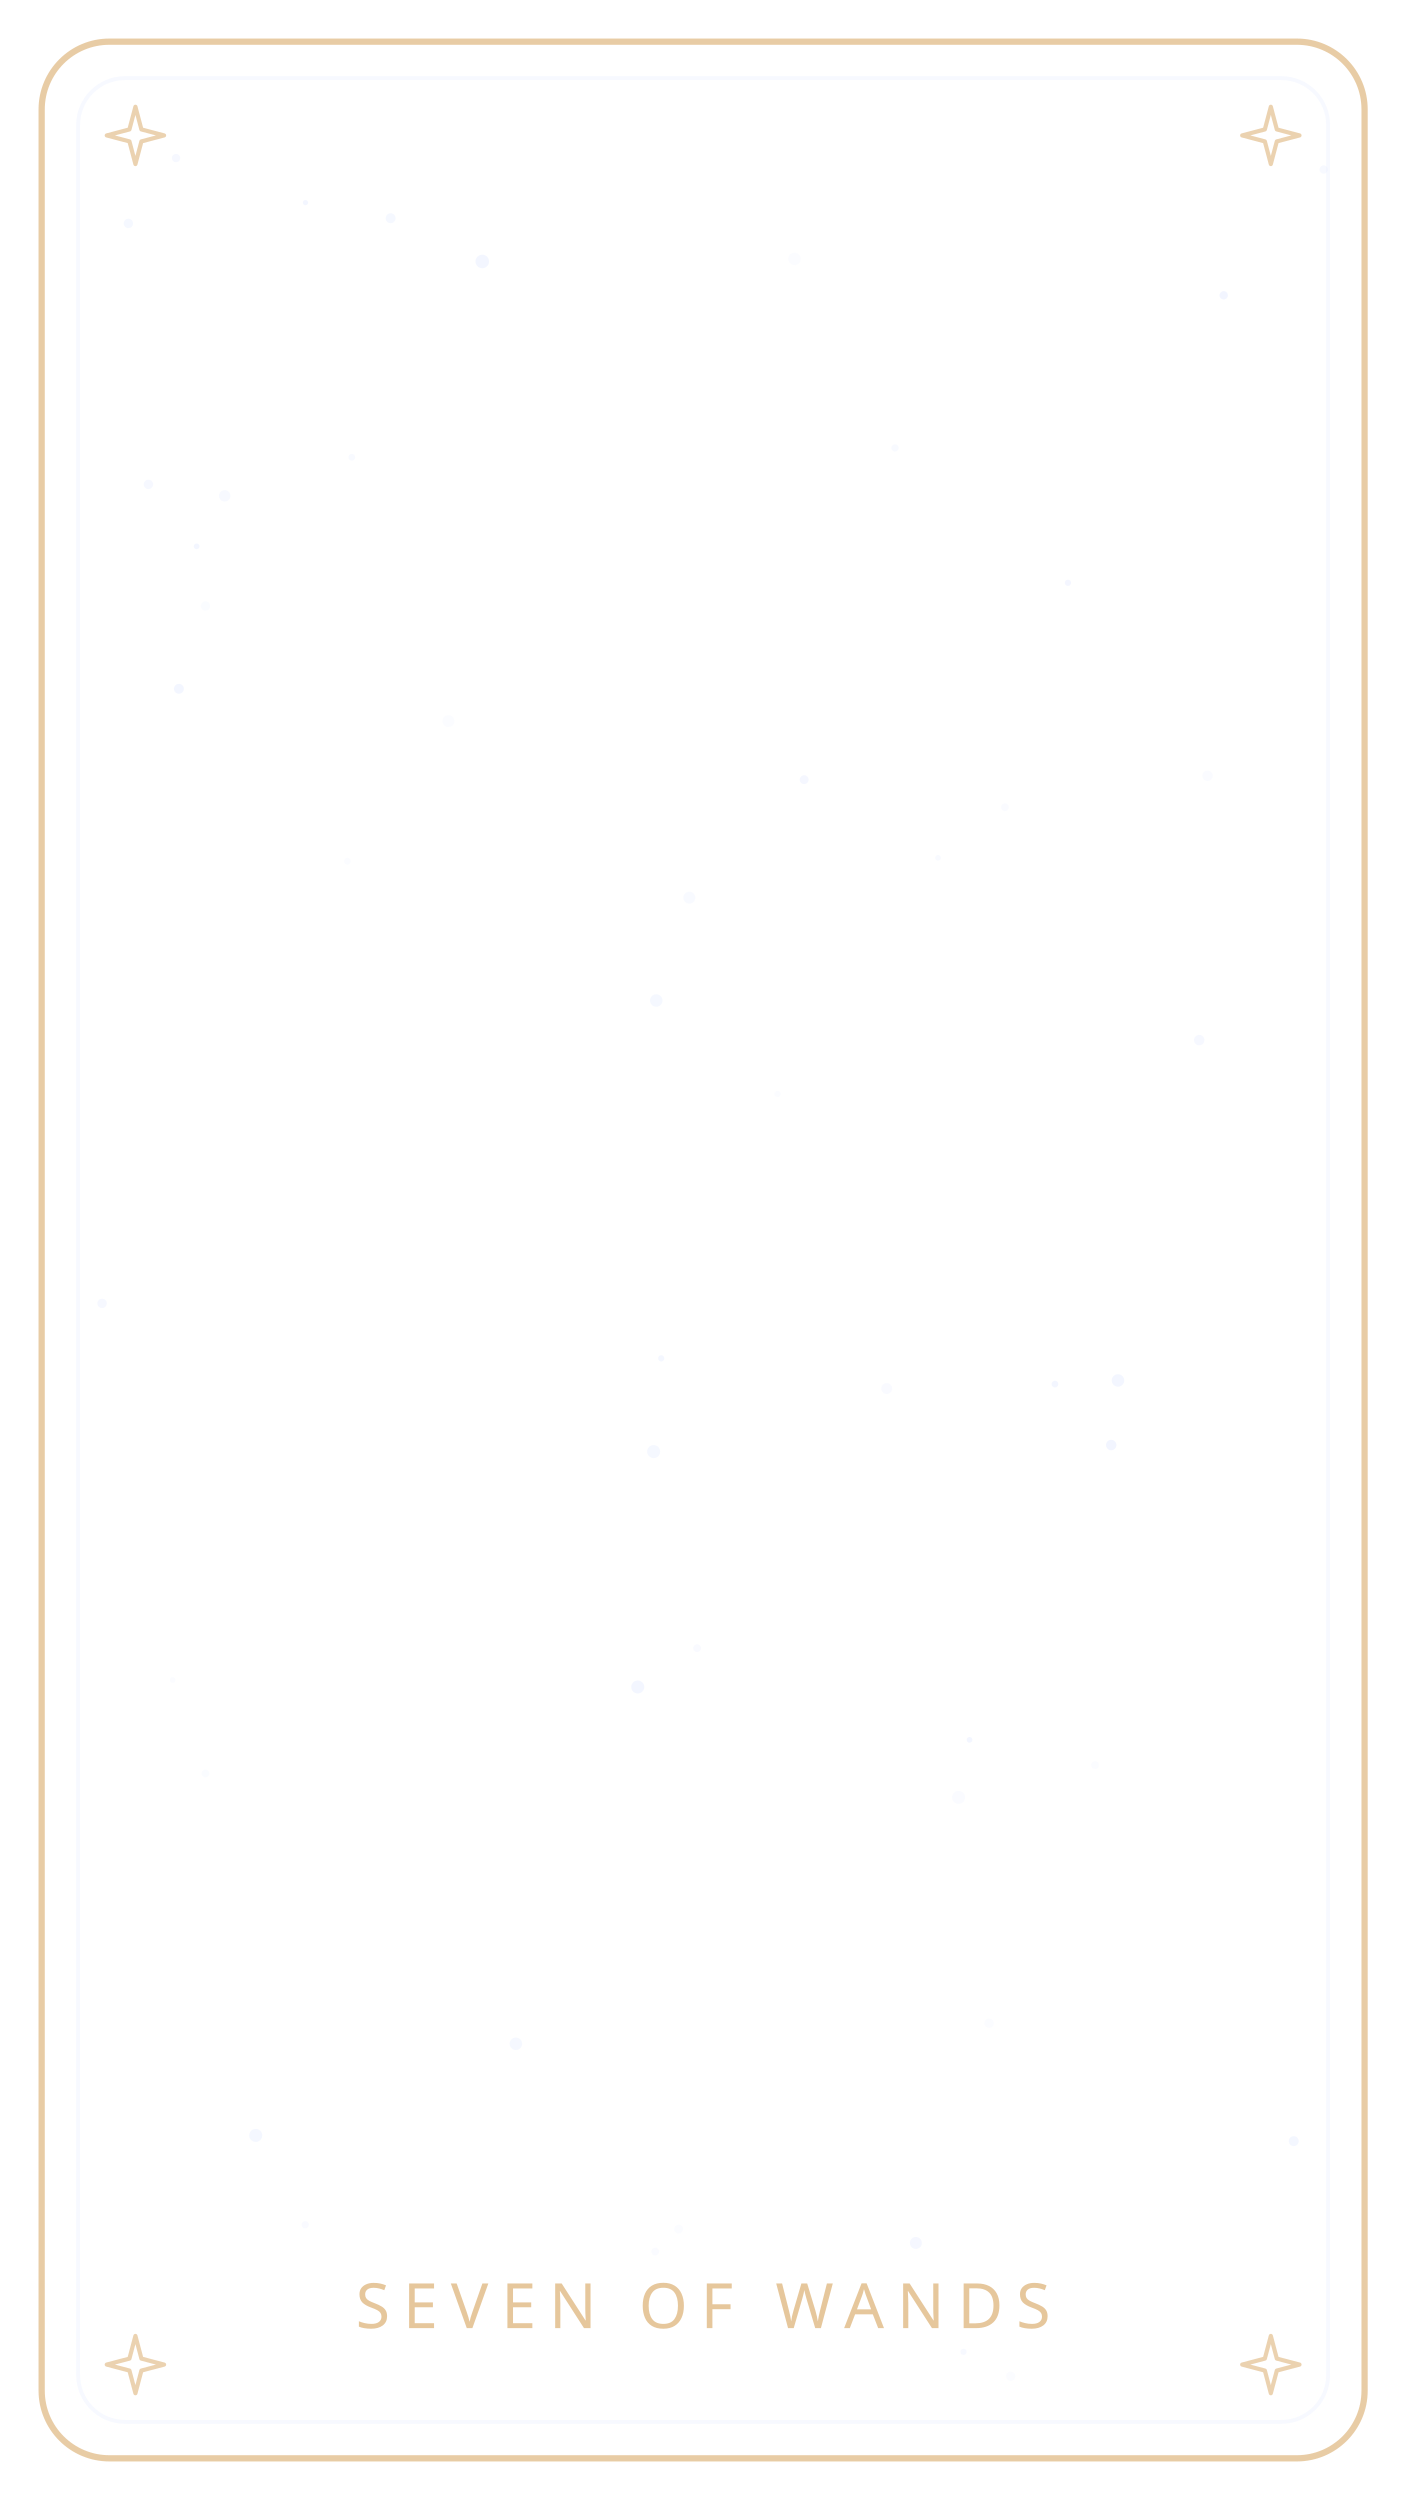
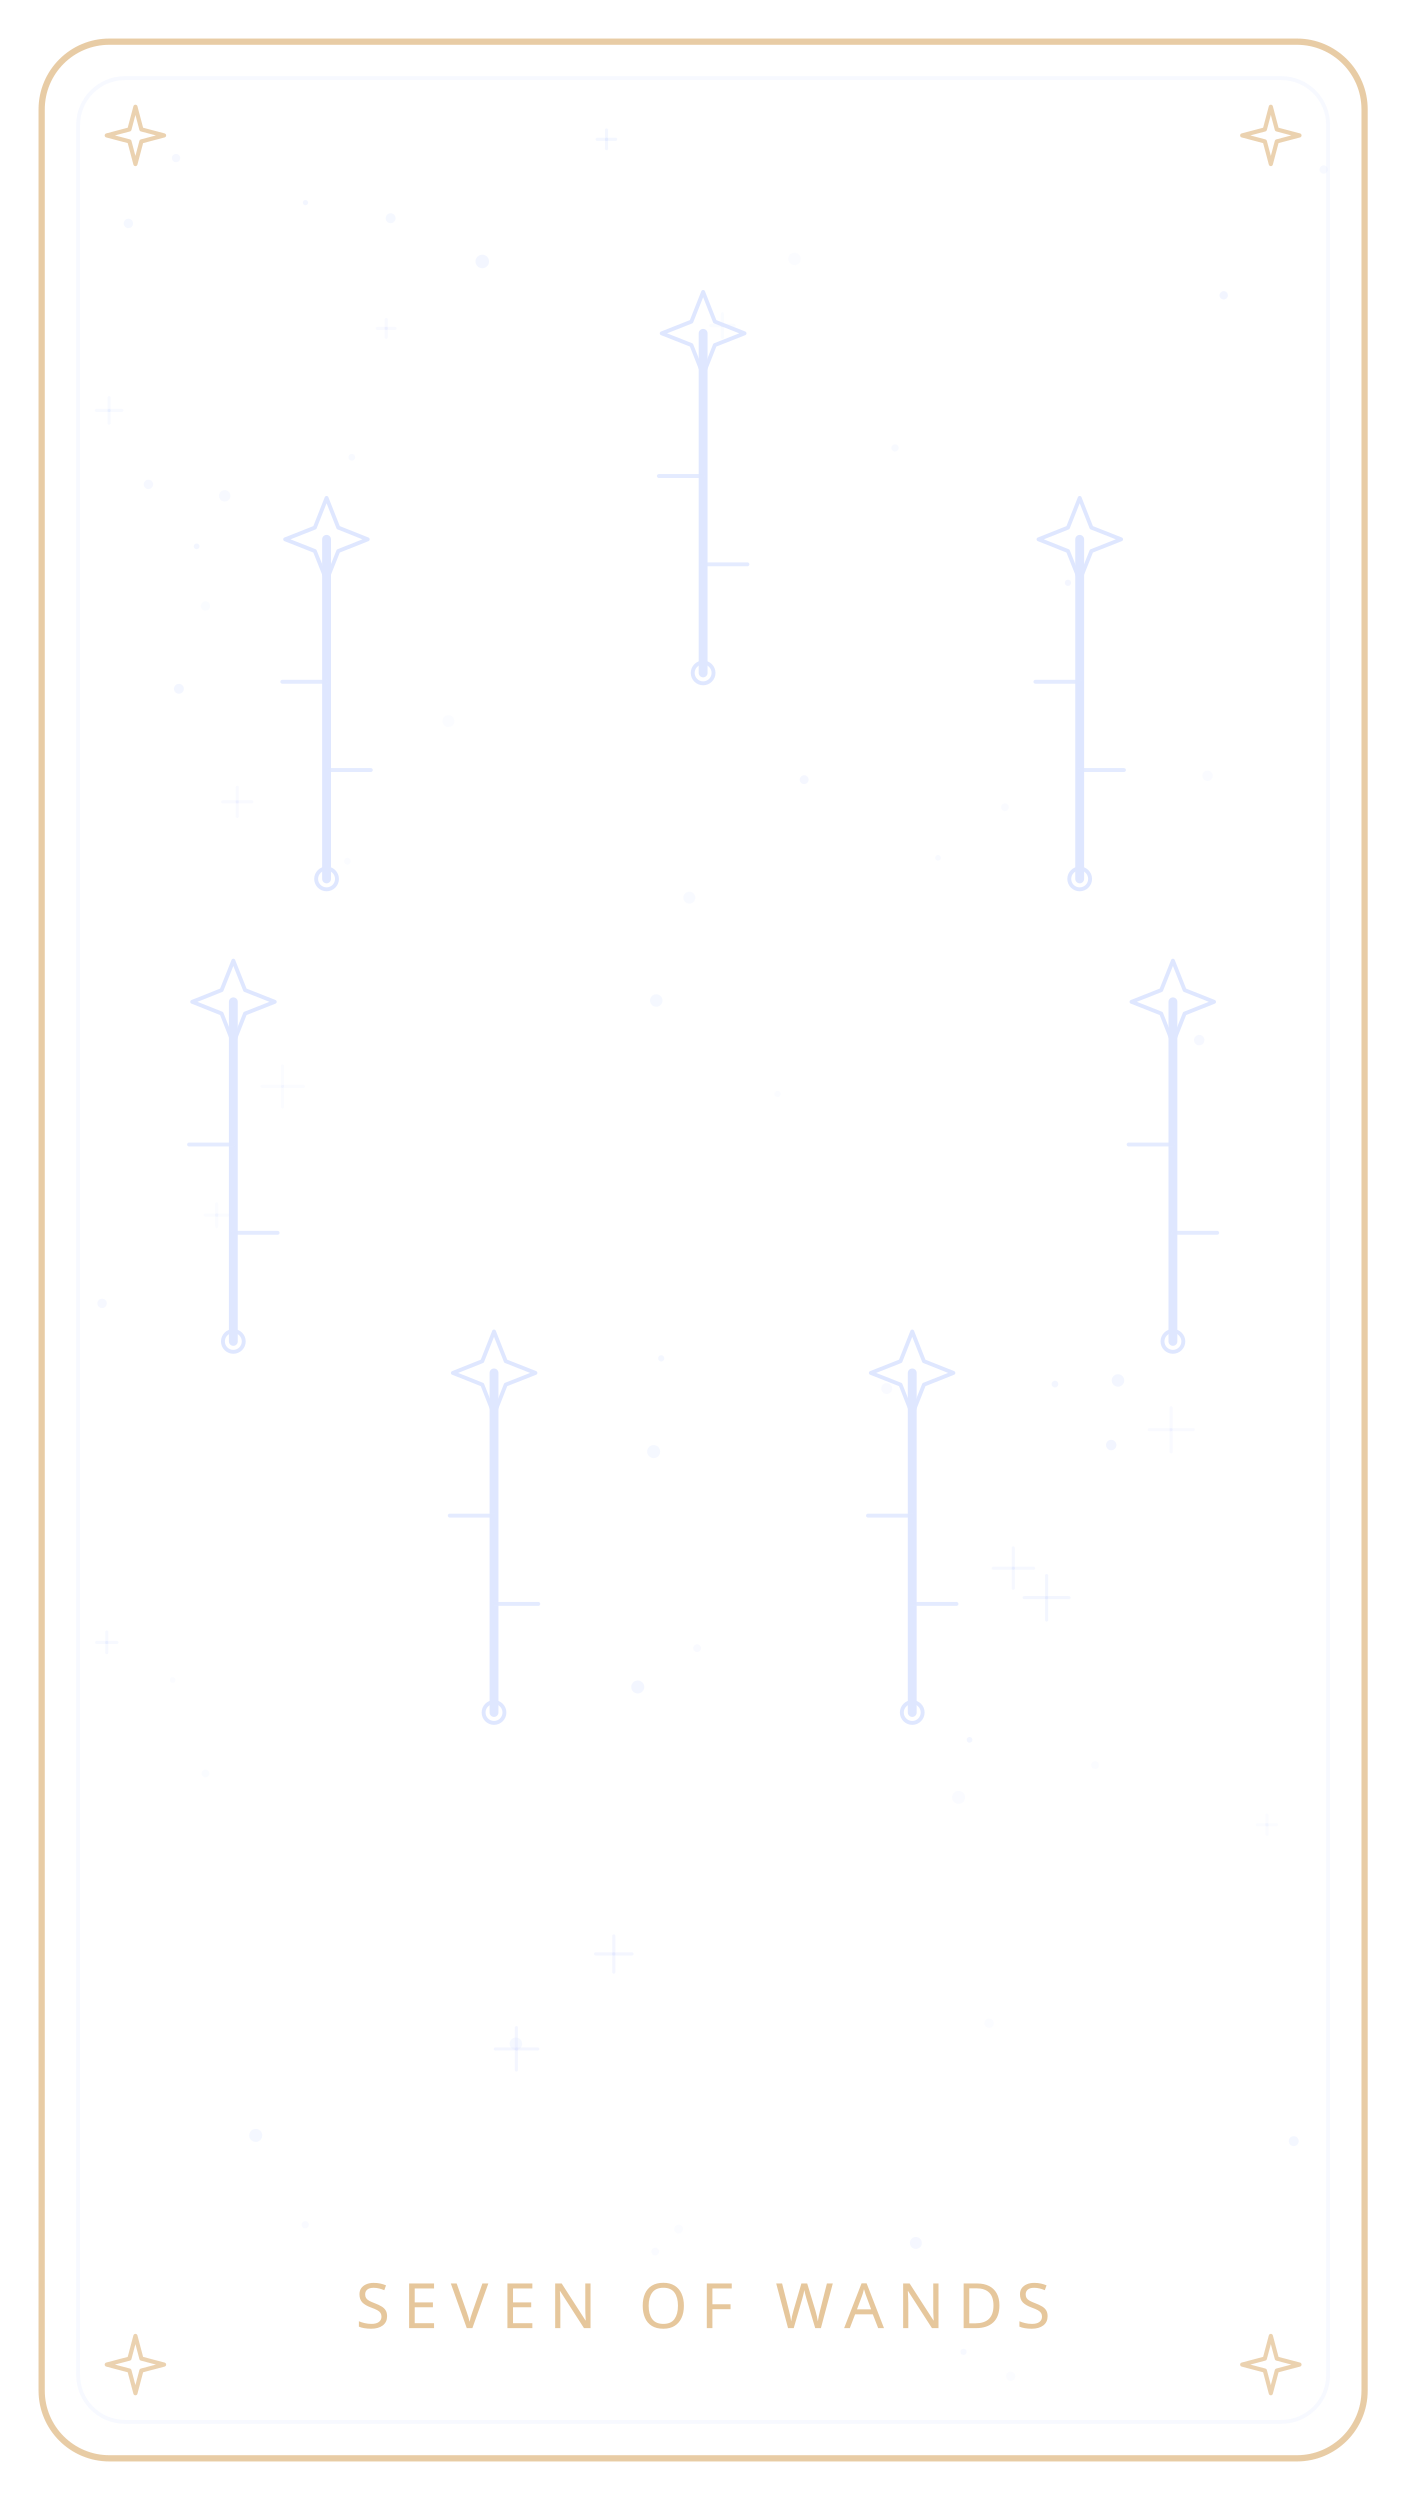
<svg xmlns="http://www.w3.org/2000/svg" viewBox="0 0 540 960" width="540" height="960">
  <circle cx="252.0" cy="384.2" r="2.4" fill="#dfe7ff" stroke="none" fill-opacity="0.29" />
  <circle cx="253.9" cy="521.6" r="1.2" fill="#dfe7ff" stroke="none" fill-opacity="0.35" />
-   <line x1="401.9" y1="613.5" x2="410.5" y2="613.5" w="1.2" color="#dfe7ff" op="0.379" />
-   <line x1="401.9" y1="613.5" x2="401.9" y2="622.1" w="1.2" color="#dfe7ff" op="0.379" />
-   <line x1="401.9" y1="613.5" x2="393.3" y2="613.5" w="1.2" color="#dfe7ff" op="0.379" />
-   <line x1="401.9" y1="613.5" x2="401.9" y2="605.0" w="1.2" color="#dfe7ff" op="0.379" />
+   <line x1="401.9" y1="613.5" x2="410.5" y2="613.5" fill="none" stroke="#dfe7ff" stroke-width="1.2" stroke-linecap="round" stroke-linejoin="round" stroke-opacity="0.38" />
+   <line x1="401.9" y1="613.5" x2="401.9" y2="622.1" fill="none" stroke="#dfe7ff" stroke-width="1.2" stroke-linecap="round" stroke-linejoin="round" stroke-opacity="0.38" />
+   <line x1="401.9" y1="613.5" x2="393.3" y2="613.5" fill="none" stroke="#dfe7ff" stroke-width="1.2" stroke-linecap="round" stroke-linejoin="round" stroke-opacity="0.38" />
+   <line x1="401.9" y1="613.5" x2="401.9" y2="605.0" fill="none" stroke="#dfe7ff" stroke-width="1.2" stroke-linecap="round" stroke-linejoin="round" stroke-opacity="0.38" />
  <circle cx="305.1" cy="99.4" r="2.4" fill="#dfe7ff" stroke="none" fill-opacity="0.13" />
  <circle cx="57.0" cy="186.0" r="1.8" fill="#dfe7ff" stroke="none" fill-opacity="0.28" />
  <circle cx="379.8" cy="776.9" r="1.8" fill="#dfe7ff" stroke="none" fill-opacity="0.14" />
  <circle cx="86.3" cy="190.4" r="2.2" fill="#dfe7ff" stroke="none" fill-opacity="0.24" />
  <circle cx="388.1" cy="912.5" r="1.8" fill="#dfe7ff" stroke="none" fill-opacity="0.14" />
  <circle cx="117.3" cy="77.8" r="1.0" fill="#dfe7ff" stroke="none" fill-opacity="0.39" />
  <circle cx="78.9" cy="681.0" r="1.5" fill="#dfe7ff" stroke="none" fill-opacity="0.16" />
  <circle cx="260.6" cy="856.0" r="1.7" fill="#dfe7ff" stroke="none" fill-opacity="0.12" />
-   <line x1="91.1" y1="307.9" x2="96.7" y2="307.9" w="1.2" color="#dfe7ff" op="0.205" />
-   <line x1="91.1" y1="307.9" x2="91.1" y2="313.5" w="1.2" color="#dfe7ff" op="0.205" />
-   <line x1="91.1" y1="307.9" x2="85.5" y2="307.9" w="1.2" color="#dfe7ff" op="0.205" />
-   <line x1="91.1" y1="307.9" x2="91.1" y2="302.3" w="1.2" color="#dfe7ff" op="0.205" />
-   <line x1="486.5" y1="700.7" x2="490.2" y2="700.7" w="1.2" color="#dfe7ff" op="0.119" />
-   <line x1="486.5" y1="700.7" x2="486.5" y2="704.4" w="1.2" color="#dfe7ff" op="0.119" />
-   <line x1="486.5" y1="700.7" x2="482.8" y2="700.7" w="1.2" color="#dfe7ff" op="0.119" />
-   <line x1="486.5" y1="700.7" x2="486.5" y2="697.0" w="1.2" color="#dfe7ff" op="0.119" />
+   <line x1="91.1" y1="307.9" x2="96.7" y2="307.9" fill="none" stroke="#dfe7ff" stroke-width="1.2" stroke-linecap="round" stroke-linejoin="round" stroke-opacity="0.21" />
+   <line x1="91.1" y1="307.9" x2="91.1" y2="313.5" fill="none" stroke="#dfe7ff" stroke-width="1.2" stroke-linecap="round" stroke-linejoin="round" stroke-opacity="0.21" />
+   <line x1="91.1" y1="307.9" x2="85.5" y2="307.9" fill="none" stroke="#dfe7ff" stroke-width="1.2" stroke-linecap="round" stroke-linejoin="round" stroke-opacity="0.21" />
+   <line x1="91.1" y1="307.9" x2="91.1" y2="302.3" fill="none" stroke="#dfe7ff" stroke-width="1.2" stroke-linecap="round" stroke-linejoin="round" stroke-opacity="0.21" />
+   <line x1="486.5" y1="700.7" x2="490.2" y2="700.7" fill="none" stroke="#dfe7ff" stroke-width="1.2" stroke-linecap="round" stroke-linejoin="round" stroke-opacity="0.12" />
+   <line x1="486.5" y1="700.7" x2="486.5" y2="704.4" fill="none" stroke="#dfe7ff" stroke-width="1.2" stroke-linecap="round" stroke-linejoin="round" stroke-opacity="0.12" />
+   <line x1="486.5" y1="700.7" x2="482.8" y2="700.7" fill="none" stroke="#dfe7ff" stroke-width="1.2" stroke-linecap="round" stroke-linejoin="round" stroke-opacity="0.12" />
+   <line x1="486.5" y1="700.7" x2="486.5" y2="697.0" fill="none" stroke="#dfe7ff" stroke-width="1.2" stroke-linecap="round" stroke-linejoin="round" stroke-opacity="0.12" />
  <circle cx="496.8" cy="822.2" r="1.9" fill="#dfe7ff" stroke="none" fill-opacity="0.35" />
  <circle cx="244.9" cy="647.8" r="2.5" fill="#dfe7ff" stroke="none" fill-opacity="0.39" />
-   <line x1="41.9" y1="157.6" x2="46.8" y2="157.6" w="1.2" color="#dfe7ff" op="0.203" />
-   <line x1="41.9" y1="157.6" x2="41.9" y2="162.5" w="1.2" color="#dfe7ff" op="0.203" />
-   <line x1="41.9" y1="157.6" x2="37.0" y2="157.6" w="1.2" color="#dfe7ff" op="0.203" />
-   <line x1="41.9" y1="157.6" x2="41.9" y2="152.7" w="1.2" color="#dfe7ff" op="0.203" />
+   <line x1="41.9" y1="157.6" x2="46.8" y2="157.6" fill="none" stroke="#dfe7ff" stroke-width="1.2" stroke-linecap="round" stroke-linejoin="round" stroke-opacity="0.20" />
+   <line x1="41.9" y1="157.6" x2="41.9" y2="162.5" fill="none" stroke="#dfe7ff" stroke-width="1.2" stroke-linecap="round" stroke-linejoin="round" stroke-opacity="0.20" />
+   <line x1="41.9" y1="157.6" x2="37.0" y2="157.6" fill="none" stroke="#dfe7ff" stroke-width="1.2" stroke-linecap="round" stroke-linejoin="round" stroke-opacity="0.20" />
+   <line x1="41.9" y1="157.6" x2="41.9" y2="152.7" fill="none" stroke="#dfe7ff" stroke-width="1.2" stroke-linecap="round" stroke-linejoin="round" stroke-opacity="0.20" />
  <circle cx="98.2" cy="820.0" r="2.5" fill="#dfe7ff" stroke="none" fill-opacity="0.35" />
  <circle cx="251.6" cy="864.6" r="1.5" fill="#dfe7ff" stroke="none" fill-opacity="0.17" />
  <circle cx="429.3" cy="530.1" r="2.4" fill="#dfe7ff" stroke="none" fill-opacity="0.37" />
  <circle cx="420.5" cy="677.8" r="1.5" fill="#dfe7ff" stroke="none" fill-opacity="0.12" />
  <circle cx="298.6" cy="420.1" r="1.2" fill="#dfe7ff" stroke="none" fill-opacity="0.12" />
  <circle cx="39.2" cy="500.5" r="1.8" fill="#dfe7ff" stroke="none" fill-opacity="0.28" />
-   <line x1="41.0" y1="630.7" x2="44.9" y2="630.7" w="1.2" color="#dfe7ff" op="0.235" />
-   <line x1="41.0" y1="630.7" x2="41.0" y2="634.6" w="1.2" color="#dfe7ff" op="0.235" />
-   <line x1="41.0" y1="630.7" x2="37.1" y2="630.7" w="1.2" color="#dfe7ff" op="0.235" />
-   <line x1="41.0" y1="630.7" x2="41.0" y2="626.7" w="1.2" color="#dfe7ff" op="0.235" />
+   <line x1="41.0" y1="630.7" x2="44.9" y2="630.7" fill="none" stroke="#dfe7ff" stroke-width="1.2" stroke-linecap="round" stroke-linejoin="round" stroke-opacity="0.24" />
+   <line x1="41.0" y1="630.7" x2="41.0" y2="634.6" fill="none" stroke="#dfe7ff" stroke-width="1.2" stroke-linecap="round" stroke-linejoin="round" stroke-opacity="0.24" />
+   <line x1="41.0" y1="630.7" x2="37.1" y2="630.7" fill="none" stroke="#dfe7ff" stroke-width="1.2" stroke-linecap="round" stroke-linejoin="round" stroke-opacity="0.24" />
+   <line x1="41.0" y1="630.7" x2="41.0" y2="626.7" fill="none" stroke="#dfe7ff" stroke-width="1.2" stroke-linecap="round" stroke-linejoin="round" stroke-opacity="0.24" />
  <circle cx="385.9" cy="310.0" r="1.5" fill="#dfe7ff" stroke="none" fill-opacity="0.15" />
  <circle cx="360.2" cy="329.4" r="1.1" fill="#dfe7ff" stroke="none" fill-opacity="0.23" />
-   <line x1="148.3" y1="126.1" x2="151.7" y2="126.1" w="1.2" color="#dfe7ff" op="0.182" />
-   <line x1="148.3" y1="126.1" x2="148.3" y2="129.5" w="1.2" color="#dfe7ff" op="0.182" />
-   <line x1="148.3" y1="126.1" x2="144.9" y2="126.1" w="1.2" color="#dfe7ff" op="0.182" />
-   <line x1="148.3" y1="126.1" x2="148.3" y2="122.7" w="1.2" color="#dfe7ff" op="0.182" />
+   <line x1="148.3" y1="126.1" x2="151.7" y2="126.1" fill="none" stroke="#dfe7ff" stroke-width="1.2" stroke-linecap="round" stroke-linejoin="round" stroke-opacity="0.18" />
+   <line x1="148.3" y1="126.1" x2="148.3" y2="129.5" fill="none" stroke="#dfe7ff" stroke-width="1.2" stroke-linecap="round" stroke-linejoin="round" stroke-opacity="0.18" />
+   <line x1="148.3" y1="126.1" x2="144.9" y2="126.1" fill="none" stroke="#dfe7ff" stroke-width="1.2" stroke-linecap="round" stroke-linejoin="round" stroke-opacity="0.18" />
+   <line x1="148.3" y1="126.1" x2="148.3" y2="122.7" fill="none" stroke="#dfe7ff" stroke-width="1.2" stroke-linecap="round" stroke-linejoin="round" stroke-opacity="0.18" />
  <circle cx="185.2" cy="100.4" r="2.6" fill="#dfe7ff" stroke="none" fill-opacity="0.36" />
  <circle cx="370.0" cy="903.1" r="1.2" fill="#dfe7ff" stroke="none" fill-opacity="0.24" />
  <circle cx="340.5" cy="533.2" r="2.1" fill="#dfe7ff" stroke="none" fill-opacity="0.18" />
  <circle cx="264.7" cy="344.7" r="2.3" fill="#dfe7ff" stroke="none" fill-opacity="0.22" />
-   <line x1="389.1" y1="602.2" x2="396.9" y2="602.2" w="1.2" color="#dfe7ff" op="0.253" />
-   <line x1="389.1" y1="602.2" x2="389.1" y2="609.9" w="1.2" color="#dfe7ff" op="0.253" />
-   <line x1="389.1" y1="602.2" x2="381.4" y2="602.2" w="1.2" color="#dfe7ff" op="0.253" />
-   <line x1="389.1" y1="602.2" x2="389.1" y2="594.4" w="1.2" color="#dfe7ff" op="0.253" />
+   <line x1="389.1" y1="602.2" x2="396.9" y2="602.2" fill="none" stroke="#dfe7ff" stroke-width="1.2" stroke-linecap="round" stroke-linejoin="round" stroke-opacity="0.25" />
+   <line x1="389.1" y1="602.2" x2="389.1" y2="609.9" fill="none" stroke="#dfe7ff" stroke-width="1.2" stroke-linecap="round" stroke-linejoin="round" stroke-opacity="0.25" />
+   <line x1="389.1" y1="602.2" x2="381.4" y2="602.2" fill="none" stroke="#dfe7ff" stroke-width="1.2" stroke-linecap="round" stroke-linejoin="round" stroke-opacity="0.25" />
+   <line x1="389.1" y1="602.2" x2="389.1" y2="594.4" fill="none" stroke="#dfe7ff" stroke-width="1.2" stroke-linecap="round" stroke-linejoin="round" stroke-opacity="0.25" />
  <circle cx="463.7" cy="297.9" r="2.0" fill="#dfe7ff" stroke="none" fill-opacity="0.15" />
  <circle cx="308.8" cy="299.4" r="1.7" fill="#dfe7ff" stroke="none" fill-opacity="0.31" />
  <circle cx="133.4" cy="330.7" r="1.3" fill="#dfe7ff" stroke="none" fill-opacity="0.14" />
  <circle cx="410.1" cy="223.8" r="1.2" fill="#dfe7ff" stroke="none" fill-opacity="0.34" />
  <circle cx="67.6" cy="60.7" r="1.6" fill="#dfe7ff" stroke="none" fill-opacity="0.30" />
  <circle cx="372.3" cy="668.1" r="1.1" fill="#dfe7ff" stroke="none" fill-opacity="0.38" />
  <circle cx="198.1" cy="784.8" r="2.4" fill="#dfe7ff" stroke="none" fill-opacity="0.29" />
  <circle cx="368.1" cy="690.2" r="2.5" fill="#dfe7ff" stroke="none" fill-opacity="0.15" />
  <circle cx="508.3" cy="65.1" r="1.6" fill="#dfe7ff" stroke="none" fill-opacity="0.24" />
-   <line x1="83.2" y1="466.6" x2="87.5" y2="466.6" w="1.2" color="#dfe7ff" op="0.118" />
-   <line x1="83.2" y1="466.6" x2="83.2" y2="471.0" w="1.2" color="#dfe7ff" op="0.118" />
-   <line x1="83.2" y1="466.6" x2="78.8" y2="466.6" w="1.2" color="#dfe7ff" op="0.118" />
-   <line x1="83.2" y1="466.6" x2="83.2" y2="462.3" w="1.2" color="#dfe7ff" op="0.118" />
+   <line x1="83.2" y1="466.6" x2="87.5" y2="466.6" fill="none" stroke="#dfe7ff" stroke-width="1.2" stroke-linecap="round" stroke-linejoin="round" stroke-opacity="0.12" />
+   <line x1="83.2" y1="466.6" x2="83.2" y2="471.0" fill="none" stroke="#dfe7ff" stroke-width="1.2" stroke-linecap="round" stroke-linejoin="round" stroke-opacity="0.12" />
+   <line x1="83.2" y1="466.6" x2="78.8" y2="466.6" fill="none" stroke="#dfe7ff" stroke-width="1.2" stroke-linecap="round" stroke-linejoin="round" stroke-opacity="0.12" />
+   <line x1="83.2" y1="466.6" x2="83.2" y2="462.3" fill="none" stroke="#dfe7ff" stroke-width="1.2" stroke-linecap="round" stroke-linejoin="round" stroke-opacity="0.12" />
  <circle cx="460.5" cy="399.4" r="2.0" fill="#dfe7ff" stroke="none" fill-opacity="0.30" />
  <circle cx="117.2" cy="854.3" r="1.4" fill="#dfe7ff" stroke="none" fill-opacity="0.18" />
  <circle cx="251.0" cy="557.4" r="2.5" fill="#dfe7ff" stroke="none" fill-opacity="0.29" />
  <circle cx="405.1" cy="531.5" r="1.3" fill="#dfe7ff" stroke="none" fill-opacity="0.36" />
-   <line x1="449.7" y1="549.0" x2="458.2" y2="549.0" w="1.2" color="#dfe7ff" op="0.208" />
-   <line x1="449.7" y1="549.0" x2="449.7" y2="557.5" w="1.2" color="#dfe7ff" op="0.208" />
-   <line x1="449.7" y1="549.0" x2="441.3" y2="549.0" w="1.2" color="#dfe7ff" op="0.208" />
-   <line x1="449.7" y1="549.0" x2="449.7" y2="540.6" w="1.2" color="#dfe7ff" op="0.208" />
+   <line x1="449.7" y1="549.0" x2="458.2" y2="549.0" fill="none" stroke="#dfe7ff" stroke-width="1.2" stroke-linecap="round" stroke-linejoin="round" stroke-opacity="0.21" />
+   <line x1="449.7" y1="549.0" x2="449.7" y2="557.5" fill="none" stroke="#dfe7ff" stroke-width="1.2" stroke-linecap="round" stroke-linejoin="round" stroke-opacity="0.21" />
+   <line x1="449.7" y1="549.0" x2="441.3" y2="549.0" fill="none" stroke="#dfe7ff" stroke-width="1.2" stroke-linecap="round" stroke-linejoin="round" stroke-opacity="0.21" />
+   <line x1="449.7" y1="549.0" x2="449.7" y2="540.6" fill="none" stroke="#dfe7ff" stroke-width="1.2" stroke-linecap="round" stroke-linejoin="round" stroke-opacity="0.21" />
  <circle cx="66.3" cy="645.1" r="1.1" fill="#dfe7ff" stroke="none" fill-opacity="0.14" />
-   <line x1="108.5" y1="417.2" x2="116.5" y2="417.2" w="1.2" color="#dfe7ff" op="0.142" />
-   <line x1="108.5" y1="417.2" x2="108.5" y2="425.1" w="1.2" color="#dfe7ff" op="0.142" />
-   <line x1="108.5" y1="417.2" x2="100.6" y2="417.2" w="1.2" color="#dfe7ff" op="0.142" />
-   <line x1="108.5" y1="417.2" x2="108.5" y2="409.3" w="1.2" color="#dfe7ff" op="0.142" />
+   <line x1="108.5" y1="417.2" x2="116.5" y2="417.2" fill="none" stroke="#dfe7ff" stroke-width="1.2" stroke-linecap="round" stroke-linejoin="round" stroke-opacity="0.14" />
+   <line x1="108.5" y1="417.2" x2="108.5" y2="425.1" fill="none" stroke="#dfe7ff" stroke-width="1.2" stroke-linecap="round" stroke-linejoin="round" stroke-opacity="0.14" />
+   <line x1="108.5" y1="417.2" x2="100.6" y2="417.2" fill="none" stroke="#dfe7ff" stroke-width="1.2" stroke-linecap="round" stroke-linejoin="round" stroke-opacity="0.14" />
+   <line x1="108.5" y1="417.2" x2="108.5" y2="409.3" fill="none" stroke="#dfe7ff" stroke-width="1.2" stroke-linecap="round" stroke-linejoin="round" stroke-opacity="0.14" />
  <circle cx="267.7" cy="632.9" r="1.5" fill="#dfe7ff" stroke="none" fill-opacity="0.21" />
  <circle cx="172.2" cy="276.9" r="2.3" fill="#dfe7ff" stroke="none" fill-opacity="0.14" />
-   <line x1="198.3" y1="786.8" x2="206.5" y2="786.8" w="1.2" color="#dfe7ff" op="0.339" />
-   <line x1="198.3" y1="786.8" x2="198.3" y2="794.9" w="1.2" color="#dfe7ff" op="0.339" />
-   <line x1="198.3" y1="786.8" x2="190.2" y2="786.8" w="1.2" color="#dfe7ff" op="0.339" />
-   <line x1="198.3" y1="786.8" x2="198.3" y2="778.6" w="1.2" color="#dfe7ff" op="0.339" />
-   <line x1="235.7" y1="750.3" x2="242.7" y2="750.3" w="1.2" color="#dfe7ff" op="0.341" />
-   <line x1="235.7" y1="750.3" x2="235.7" y2="757.3" w="1.2" color="#dfe7ff" op="0.341" />
-   <line x1="235.7" y1="750.3" x2="228.7" y2="750.3" w="1.2" color="#dfe7ff" op="0.341" />
-   <line x1="235.7" y1="750.3" x2="235.7" y2="743.4" w="1.2" color="#dfe7ff" op="0.341" />
+   <line x1="198.3" y1="786.8" x2="206.5" y2="786.8" fill="none" stroke="#dfe7ff" stroke-width="1.2" stroke-linecap="round" stroke-linejoin="round" stroke-opacity="0.34" />
+   <line x1="198.3" y1="786.8" x2="198.3" y2="794.9" fill="none" stroke="#dfe7ff" stroke-width="1.2" stroke-linecap="round" stroke-linejoin="round" stroke-opacity="0.34" />
+   <line x1="198.3" y1="786.8" x2="190.2" y2="786.8" fill="none" stroke="#dfe7ff" stroke-width="1.2" stroke-linecap="round" stroke-linejoin="round" stroke-opacity="0.34" />
+   <line x1="198.3" y1="786.8" x2="198.3" y2="778.6" fill="none" stroke="#dfe7ff" stroke-width="1.2" stroke-linecap="round" stroke-linejoin="round" stroke-opacity="0.34" />
+   <line x1="235.7" y1="750.3" x2="242.7" y2="750.3" fill="none" stroke="#dfe7ff" stroke-width="1.2" stroke-linecap="round" stroke-linejoin="round" stroke-opacity="0.34" />
+   <line x1="235.7" y1="750.3" x2="235.7" y2="757.3" fill="none" stroke="#dfe7ff" stroke-width="1.2" stroke-linecap="round" stroke-linejoin="round" stroke-opacity="0.34" />
+   <line x1="235.7" y1="750.3" x2="228.7" y2="750.3" fill="none" stroke="#dfe7ff" stroke-width="1.2" stroke-linecap="round" stroke-linejoin="round" stroke-opacity="0.34" />
+   <line x1="235.7" y1="750.3" x2="235.7" y2="743.4" fill="none" stroke="#dfe7ff" stroke-width="1.2" stroke-linecap="round" stroke-linejoin="round" stroke-opacity="0.34" />
  <circle cx="351.7" cy="861.3" r="2.3" fill="#dfe7ff" stroke="none" fill-opacity="0.31" />
  <circle cx="150.0" cy="83.8" r="1.9" fill="#dfe7ff" stroke="none" fill-opacity="0.32" />
  <circle cx="343.7" cy="172.0" r="1.4" fill="#dfe7ff" stroke="none" fill-opacity="0.23" />
-   <line x1="277.4" y1="125.0" x2="281.9" y2="125.0" w="1.2" color="#dfe7ff" op="0.156" />
-   <line x1="277.4" y1="125.0" x2="277.4" y2="129.5" w="1.2" color="#dfe7ff" op="0.156" />
-   <line x1="277.4" y1="125.0" x2="272.9" y2="125.0" w="1.2" color="#dfe7ff" op="0.156" />
-   <line x1="277.4" y1="125.0" x2="277.4" y2="120.5" w="1.2" color="#dfe7ff" op="0.156" />
+   <line x1="277.4" y1="125.0" x2="281.9" y2="125.0" fill="none" stroke="#dfe7ff" stroke-width="1.2" stroke-linecap="round" stroke-linejoin="round" stroke-opacity="0.16" />
+   <line x1="277.4" y1="125.0" x2="277.4" y2="129.5" fill="none" stroke="#dfe7ff" stroke-width="1.2" stroke-linecap="round" stroke-linejoin="round" stroke-opacity="0.16" />
+   <line x1="277.4" y1="125.0" x2="272.9" y2="125.0" fill="none" stroke="#dfe7ff" stroke-width="1.2" stroke-linecap="round" stroke-linejoin="round" stroke-opacity="0.16" />
+   <line x1="277.4" y1="125.0" x2="277.4" y2="120.5" fill="none" stroke="#dfe7ff" stroke-width="1.2" stroke-linecap="round" stroke-linejoin="round" stroke-opacity="0.16" />
  <circle cx="75.5" cy="209.8" r="1.1" fill="#dfe7ff" stroke="none" fill-opacity="0.36" />
  <circle cx="426.7" cy="554.9" r="2.0" fill="#dfe7ff" stroke="none" fill-opacity="0.40" />
  <circle cx="469.9" cy="113.4" r="1.6" fill="#dfe7ff" stroke="none" fill-opacity="0.40" />
  <circle cx="49.3" cy="85.8" r="1.8" fill="#dfe7ff" stroke="none" fill-opacity="0.29" />
  <circle cx="78.9" cy="232.7" r="1.8" fill="#dfe7ff" stroke="none" fill-opacity="0.16" />
  <circle cx="68.7" cy="264.5" r="1.9" fill="#dfe7ff" stroke="none" fill-opacity="0.39" />
  <circle cx="135.1" cy="175.6" r="1.3" fill="#dfe7ff" stroke="none" fill-opacity="0.23" />
-   <line x1="232.9" y1="53.5" x2="236.4" y2="53.5" w="1.2" color="#dfe7ff" op="0.332" />
-   <line x1="232.9" y1="53.5" x2="232.9" y2="57.1" w="1.2" color="#dfe7ff" op="0.332" />
-   <line x1="232.9" y1="53.5" x2="229.3" y2="53.5" w="1.2" color="#dfe7ff" op="0.332" />
-   <line x1="232.9" y1="53.5" x2="232.9" y2="49.9" w="1.2" color="#dfe7ff" op="0.332" />
-   <line x1="282.5" y1="197.1" x2="332.3" y2="212.5" w="2.4" color="#dfe7ff" op="1.0" />
-   <line x1="277.1" y1="204.2" x2="289.4" y2="223.3" w="2.4" color="#dfe7ff" op="1.0" />
-   <line x1="268.4" y1="206.1" x2="261.8" y2="257.9" w="2.4" color="#dfe7ff" op="1.0" />
-   <line x1="260.4" y1="202.1" x2="243.7" y2="217.6" w="2.4" color="#dfe7ff" op="1.0" />
-   <line x1="257.0" y1="193.8" x2="204.9" y2="196.4" w="2.4" color="#dfe7ff" op="1.0" />
-   <line x1="259.6" y1="185.3" x2="241.4" y2="171.5" w="2.4" color="#dfe7ff" op="1.0" />
-   <line x1="267.1" y1="180.5" x2="255.5" y2="129.6" w="2.4" color="#dfe7ff" op="1.0" />
-   <line x1="276.0" y1="181.6" x2="286.4" y2="161.3" w="2.4" color="#dfe7ff" op="1.0" />
-   <line x1="282.0" y1="188.1" x2="330.1" y2="167.9" w="2.4" color="#dfe7ff" op="1.0" />
-   <line x1="427.1" y1="276.1" x2="476.9" y2="291.5" w="2.4" color="#dfe7ff" op="1.0" />
-   <line x1="421.7" y1="283.2" x2="434.1" y2="302.4" w="2.4" color="#dfe7ff" op="1.0" />
-   <line x1="413.0" y1="285.2" x2="406.5" y2="337.0" w="2.4" color="#dfe7ff" op="1.0" />
-   <line x1="405.1" y1="281.1" x2="388.3" y2="296.6" w="2.4" color="#dfe7ff" op="1.0" />
-   <line x1="401.6" y1="272.9" x2="349.5" y2="275.5" w="2.4" color="#dfe7ff" op="1.0" />
-   <line x1="404.3" y1="264.4" x2="386.1" y2="250.6" w="2.4" color="#dfe7ff" op="1.0" />
-   <line x1="411.7" y1="259.6" x2="400.2" y2="208.7" w="2.4" color="#dfe7ff" op="1.0" />
-   <line x1="420.6" y1="260.7" x2="431.0" y2="240.4" w="2.4" color="#dfe7ff" op="1.0" />
-   <line x1="426.7" y1="267.2" x2="474.7" y2="247.0" w="2.4" color="#dfe7ff" op="1.0" />
-   <line x1="462.8" y1="453.8" x2="512.6" y2="469.2" w="2.4" color="#dfe7ff" op="1.0" />
-   <line x1="457.4" y1="460.9" x2="469.8" y2="480.1" w="2.4" color="#dfe7ff" op="1.0" />
-   <line x1="448.7" y1="462.9" x2="442.2" y2="514.6" w="2.4" color="#dfe7ff" op="1.0" />
-   <line x1="440.8" y1="458.8" x2="424.1" y2="474.3" w="2.4" color="#dfe7ff" op="1.0" />
-   <line x1="437.3" y1="450.6" x2="385.2" y2="453.1" w="2.4" color="#dfe7ff" op="1.0" />
-   <line x1="440.0" y1="442.0" x2="421.8" y2="428.3" w="2.4" color="#dfe7ff" op="1.0" />
-   <line x1="447.5" y1="437.2" x2="435.9" y2="386.4" w="2.4" color="#dfe7ff" op="1.0" />
-   <line x1="456.3" y1="438.3" x2="466.7" y2="418.0" w="2.4" color="#dfe7ff" op="1.0" />
-   <line x1="462.4" y1="444.9" x2="510.5" y2="424.7" w="2.4" color="#dfe7ff" op="1.0" />
-   <line x1="362.7" y1="596.3" x2="412.6" y2="611.7" w="2.4" color="#dfe7ff" op="1.0" />
-   <line x1="357.3" y1="603.4" x2="369.7" y2="622.5" w="2.4" color="#dfe7ff" op="1.0" />
-   <line x1="348.6" y1="605.3" x2="342.1" y2="657.1" w="2.4" color="#dfe7ff" op="1.0" />
-   <line x1="340.7" y1="601.3" x2="324.0" y2="616.8" w="2.4" color="#dfe7ff" op="1.0" />
-   <line x1="337.2" y1="593.0" x2="285.1" y2="595.6" w="2.4" color="#dfe7ff" op="1.0" />
-   <line x1="339.9" y1="584.5" x2="321.7" y2="570.7" w="2.4" color="#dfe7ff" op="1.0" />
-   <line x1="347.4" y1="579.7" x2="335.8" y2="528.8" w="2.4" color="#dfe7ff" op="1.0" />
-   <line x1="356.2" y1="580.8" x2="366.7" y2="560.5" w="2.4" color="#dfe7ff" op="1.0" />
-   <line x1="362.3" y1="587.3" x2="410.4" y2="567.1" w="2.4" color="#dfe7ff" op="1.0" />
-   <line x1="202.2" y1="596.3" x2="252.0" y2="611.7" w="2.4" color="#dfe7ff" op="1.0" />
-   <line x1="196.8" y1="603.4" x2="209.2" y2="622.5" w="2.4" color="#dfe7ff" op="1.0" />
-   <line x1="188.1" y1="605.3" x2="181.6" y2="657.1" w="2.4" color="#dfe7ff" op="1.0" />
-   <line x1="180.2" y1="601.3" x2="163.4" y2="616.8" w="2.4" color="#dfe7ff" op="1.0" />
-   <line x1="176.7" y1="593.0" x2="124.6" y2="595.6" w="2.4" color="#dfe7ff" op="1.0" />
-   <line x1="179.3" y1="584.5" x2="161.2" y2="570.7" w="2.4" color="#dfe7ff" op="1.0" />
-   <line x1="186.8" y1="579.7" x2="175.3" y2="528.8" w="2.4" color="#dfe7ff" op="1.0" />
-   <line x1="195.7" y1="580.8" x2="206.1" y2="560.5" w="2.4" color="#dfe7ff" op="1.0" />
-   <line x1="201.8" y1="587.3" x2="249.8" y2="567.1" w="2.4" color="#dfe7ff" op="1.0" />
-   <line x1="102.1" y1="453.8" x2="151.9" y2="469.2" w="2.4" color="#dfe7ff" op="1.0" />
-   <line x1="96.7" y1="460.9" x2="109.1" y2="480.1" w="2.4" color="#dfe7ff" op="1.0" />
-   <line x1="88.0" y1="462.9" x2="81.5" y2="514.6" w="2.4" color="#dfe7ff" op="1.0" />
-   <line x1="80.1" y1="458.8" x2="63.3" y2="474.3" w="2.4" color="#dfe7ff" op="1.0" />
-   <line x1="76.6" y1="450.6" x2="24.5" y2="453.1" w="2.4" color="#dfe7ff" op="1.0" />
-   <line x1="79.3" y1="442.0" x2="61.1" y2="428.3" w="2.4" color="#dfe7ff" op="1.0" />
-   <line x1="86.7" y1="437.2" x2="75.2" y2="386.4" w="2.4" color="#dfe7ff" op="1.0" />
-   <line x1="95.6" y1="438.3" x2="106.0" y2="418.0" w="2.4" color="#dfe7ff" op="1.0" />
-   <line x1="101.7" y1="444.9" x2="149.7" y2="424.7" w="2.4" color="#dfe7ff" op="1.0" />
-   <line x1="137.8" y1="276.1" x2="187.6" y2="291.5" w="2.4" color="#dfe7ff" op="1.0" />
-   <line x1="132.4" y1="283.2" x2="144.8" y2="302.4" w="2.4" color="#dfe7ff" op="1.0" />
-   <line x1="123.7" y1="285.2" x2="117.2" y2="337.0" w="2.4" color="#dfe7ff" op="1.0" />
-   <line x1="115.8" y1="281.1" x2="99.1" y2="296.6" w="2.4" color="#dfe7ff" op="1.0" />
-   <line x1="112.3" y1="272.9" x2="60.2" y2="275.5" w="2.4" color="#dfe7ff" op="1.0" />
-   <line x1="115.0" y1="264.4" x2="96.8" y2="250.6" w="2.4" color="#dfe7ff" op="1.0" />
-   <line x1="122.5" y1="259.6" x2="110.9" y2="208.7" w="2.4" color="#dfe7ff" op="1.0" />
-   <line x1="131.3" y1="260.7" x2="141.7" y2="240.4" w="2.4" color="#dfe7ff" op="1.0" />
-   <line x1="137.4" y1="267.2" x2="185.5" y2="247.0" w="2.4" color="#dfe7ff" op="1.0" />
+   <line x1="232.9" y1="53.5" x2="236.4" y2="53.5" fill="none" stroke="#dfe7ff" stroke-width="1.2" stroke-linecap="round" stroke-linejoin="round" stroke-opacity="0.33" />
+   <line x1="232.9" y1="53.5" x2="232.9" y2="57.1" fill="none" stroke="#dfe7ff" stroke-width="1.2" stroke-linecap="round" stroke-linejoin="round" stroke-opacity="0.33" />
+   <line x1="232.9" y1="53.5" x2="229.3" y2="53.5" fill="none" stroke="#dfe7ff" stroke-width="1.2" stroke-linecap="round" stroke-linejoin="round" stroke-opacity="0.33" />
+   <line x1="232.9" y1="53.5" x2="232.9" y2="49.9" fill="none" stroke="#dfe7ff" stroke-width="1.2" stroke-linecap="round" stroke-linejoin="round" stroke-opacity="0.33" />
+   <line x1="270.0" y1="258.4" x2="270.0" y2="128.0" fill="none" stroke="#dfe7ff" stroke-width="3.4" stroke-linecap="round" stroke-linejoin="round" />
+   <path d="M 270.0 112.1 L 274.5 123.5 L 285.9 128.0 L 274.5 132.5 L 270.0 143.9 L 265.5 132.5 L 254.1 128.0 L 265.5 123.5 Z" fill="none" stroke="#dfe7ff" stroke-width="1.5" stroke-linecap="round" stroke-linejoin="round" />
+   <line x1="270.0" y1="216.7" x2="287.0" y2="216.7" fill="none" stroke="#dfe7ff" stroke-width="1.5" stroke-linecap="round" stroke-linejoin="round" stroke-opacity="0.85" />
+   <line x1="270.0" y1="182.8" x2="253.0" y2="182.8" fill="none" stroke="#dfe7ff" stroke-width="1.5" stroke-linecap="round" stroke-linejoin="round" stroke-opacity="0.85" />
+   <circle cx="270.0" cy="258.4" r="4.0" fill="none" stroke="#dfe7ff" stroke-width="1.5" stroke-linecap="round" stroke-linejoin="round" />
+   <line x1="414.6" y1="337.5" x2="414.6" y2="207.1" fill="none" stroke="#dfe7ff" stroke-width="3.4" stroke-linecap="round" stroke-linejoin="round" />
+   <path d="M 414.6 191.2 L 419.1 202.6 L 430.5 207.1 L 419.1 211.6 L 414.6 222.9 L 410.1 211.6 L 398.8 207.1 L 410.1 202.6 Z" fill="none" stroke="#dfe7ff" stroke-width="1.5" stroke-linecap="round" stroke-linejoin="round" />
+   <line x1="414.6" y1="295.7" x2="431.6" y2="295.7" fill="none" stroke="#dfe7ff" stroke-width="1.5" stroke-linecap="round" stroke-linejoin="round" stroke-opacity="0.85" />
+   <line x1="414.6" y1="261.8" x2="397.6" y2="261.8" fill="none" stroke="#dfe7ff" stroke-width="1.5" stroke-linecap="round" stroke-linejoin="round" stroke-opacity="0.85" />
+   <circle cx="414.6" cy="337.5" r="4.0" fill="none" stroke="#dfe7ff" stroke-width="1.5" stroke-linecap="round" stroke-linejoin="round" />
+   <line x1="450.4" y1="515.1" x2="450.4" y2="384.7" fill="none" stroke="#dfe7ff" stroke-width="3.4" stroke-linecap="round" stroke-linejoin="round" />
+   <path d="M 450.4 368.9 L 454.9 380.2 L 466.2 384.7 L 454.9 389.2 L 450.4 400.6 L 445.9 389.2 L 434.5 384.7 L 445.9 380.2 Z" fill="none" stroke="#dfe7ff" stroke-width="1.5" stroke-linecap="round" stroke-linejoin="round" />
+   <line x1="450.4" y1="473.4" x2="467.4" y2="473.4" fill="none" stroke="#dfe7ff" stroke-width="1.5" stroke-linecap="round" stroke-linejoin="round" stroke-opacity="0.85" />
+   <line x1="450.4" y1="439.5" x2="433.4" y2="439.5" fill="none" stroke="#dfe7ff" stroke-width="1.5" stroke-linecap="round" stroke-linejoin="round" stroke-opacity="0.85" />
+   <circle cx="450.4" cy="515.1" r="4.0" fill="none" stroke="#dfe7ff" stroke-width="1.5" stroke-linecap="round" stroke-linejoin="round" />
+   <line x1="350.3" y1="657.6" x2="350.3" y2="527.2" fill="none" stroke="#dfe7ff" stroke-width="3.4" stroke-linecap="round" stroke-linejoin="round" />
+   <path d="M 350.3 511.3 L 354.8 522.7 L 366.1 527.2 L 354.8 531.7 L 350.3 543.1 L 345.8 531.7 L 334.4 527.2 L 345.8 522.7 Z" fill="none" stroke="#dfe7ff" stroke-width="1.5" stroke-linecap="round" stroke-linejoin="round" />
+   <line x1="350.3" y1="615.9" x2="367.3" y2="615.9" fill="none" stroke="#dfe7ff" stroke-width="1.5" stroke-linecap="round" stroke-linejoin="round" stroke-opacity="0.85" />
+   <line x1="350.3" y1="582.0" x2="333.3" y2="582.0" fill="none" stroke="#dfe7ff" stroke-width="1.5" stroke-linecap="round" stroke-linejoin="round" stroke-opacity="0.85" />
+   <circle cx="350.3" cy="657.6" r="4.0" fill="none" stroke="#dfe7ff" stroke-width="1.5" stroke-linecap="round" stroke-linejoin="round" />
+   <line x1="189.7" y1="657.6" x2="189.7" y2="527.2" fill="none" stroke="#dfe7ff" stroke-width="3.4" stroke-linecap="round" stroke-linejoin="round" />
+   <path d="M 189.7 511.3 L 194.2 522.7 L 205.6 527.2 L 194.2 531.7 L 189.7 543.1 L 185.2 531.7 L 173.9 527.2 L 185.2 522.7 Z" fill="none" stroke="#dfe7ff" stroke-width="1.5" stroke-linecap="round" stroke-linejoin="round" />
+   <line x1="189.7" y1="615.9" x2="206.7" y2="615.9" fill="none" stroke="#dfe7ff" stroke-width="1.5" stroke-linecap="round" stroke-linejoin="round" stroke-opacity="0.85" />
+   <line x1="189.7" y1="582.0" x2="172.7" y2="582.0" fill="none" stroke="#dfe7ff" stroke-width="1.5" stroke-linecap="round" stroke-linejoin="round" stroke-opacity="0.85" />
+   <circle cx="189.7" cy="657.6" r="4.0" fill="none" stroke="#dfe7ff" stroke-width="1.5" stroke-linecap="round" stroke-linejoin="round" />
+   <line x1="89.6" y1="515.1" x2="89.6" y2="384.7" fill="none" stroke="#dfe7ff" stroke-width="3.4" stroke-linecap="round" stroke-linejoin="round" />
+   <path d="M 89.6 368.9 L 94.1 380.2 L 105.5 384.7 L 94.1 389.2 L 89.6 400.6 L 85.1 389.2 L 73.8 384.7 L 85.1 380.2 Z" fill="none" stroke="#dfe7ff" stroke-width="1.5" stroke-linecap="round" stroke-linejoin="round" />
+   <line x1="89.6" y1="473.4" x2="106.6" y2="473.4" fill="none" stroke="#dfe7ff" stroke-width="1.5" stroke-linecap="round" stroke-linejoin="round" stroke-opacity="0.85" />
+   <line x1="89.6" y1="439.5" x2="72.6" y2="439.5" fill="none" stroke="#dfe7ff" stroke-width="1.5" stroke-linecap="round" stroke-linejoin="round" stroke-opacity="0.85" />
+   <circle cx="89.6" cy="515.1" r="4.0" fill="none" stroke="#dfe7ff" stroke-width="1.5" stroke-linecap="round" stroke-linejoin="round" />
+   <line x1="125.4" y1="337.5" x2="125.4" y2="207.1" fill="none" stroke="#dfe7ff" stroke-width="3.4" stroke-linecap="round" stroke-linejoin="round" />
+   <path d="M 125.4 191.2 L 129.9 202.6 L 141.2 207.1 L 129.9 211.6 L 125.4 222.9 L 120.9 211.6 L 109.5 207.1 L 120.9 202.6 Z" fill="none" stroke="#dfe7ff" stroke-width="1.5" stroke-linecap="round" stroke-linejoin="round" />
+   <line x1="125.4" y1="295.7" x2="142.4" y2="295.7" fill="none" stroke="#dfe7ff" stroke-width="1.5" stroke-linecap="round" stroke-linejoin="round" stroke-opacity="0.85" />
+   <line x1="125.4" y1="261.8" x2="108.4" y2="261.8" fill="none" stroke="#dfe7ff" stroke-width="1.5" stroke-linecap="round" stroke-linejoin="round" stroke-opacity="0.85" />
+   <circle cx="125.4" cy="337.5" r="4.0" fill="none" stroke="#dfe7ff" stroke-width="1.5" stroke-linecap="round" stroke-linejoin="round" />
  <rect x="16" y="16" width="508" height="928" rx="26" fill="none" stroke="#e6c79c" stroke-width="2.4" stroke-linecap="round" stroke-linejoin="round" stroke-opacity="0.90" />
  <rect x="30" y="30" width="480" height="900" rx="18" fill="none" stroke="#dfe7ff" stroke-width="1.5" stroke-linecap="round" stroke-linejoin="round" stroke-opacity="0.26" />
  <path d="M 52.0 41.0 L 54.3 49.7 L 63.0 52.0 L 54.3 54.3 L 52.0 63.0 L 49.7 54.3 L 41.0 52.0 L 49.7 49.7 Z" fill="none" stroke="#e6c79c" stroke-width="1.6" stroke-linecap="round" stroke-linejoin="round" stroke-opacity="0.80" />
  <path d="M 488.0 41.0 L 490.3 49.7 L 499.0 52.0 L 490.3 54.3 L 488.0 63.0 L 485.7 54.3 L 477.0 52.0 L 485.7 49.7 Z" fill="none" stroke="#e6c79c" stroke-width="1.6" stroke-linecap="round" stroke-linejoin="round" stroke-opacity="0.80" />
  <path d="M 52.0 897.0 L 54.3 905.7 L 63.0 908.0 L 54.3 910.3 L 52.0 919.0 L 49.7 910.3 L 41.0 908.0 L 49.7 905.7 Z" fill="none" stroke="#e6c79c" stroke-width="1.6" stroke-linecap="round" stroke-linejoin="round" stroke-opacity="0.80" />
  <path d="M 488.0 897.0 L 490.3 905.7 L 499.0 908.0 L 490.3 910.3 L 488.0 919.0 L 485.7 910.3 L 477.0 908.0 L 485.7 905.7 Z" fill="none" stroke="#e6c79c" stroke-width="1.6" stroke-linecap="round" stroke-linejoin="round" stroke-opacity="0.80" />
  <text x="270" y="894" text-anchor="middle" fill="#e6c79c" font-family="'Avenir Next', system-ui, sans-serif" font-size="24" letter-spacing="5" font-weight="500">SEVEN OF WANDS</text>
</svg>
